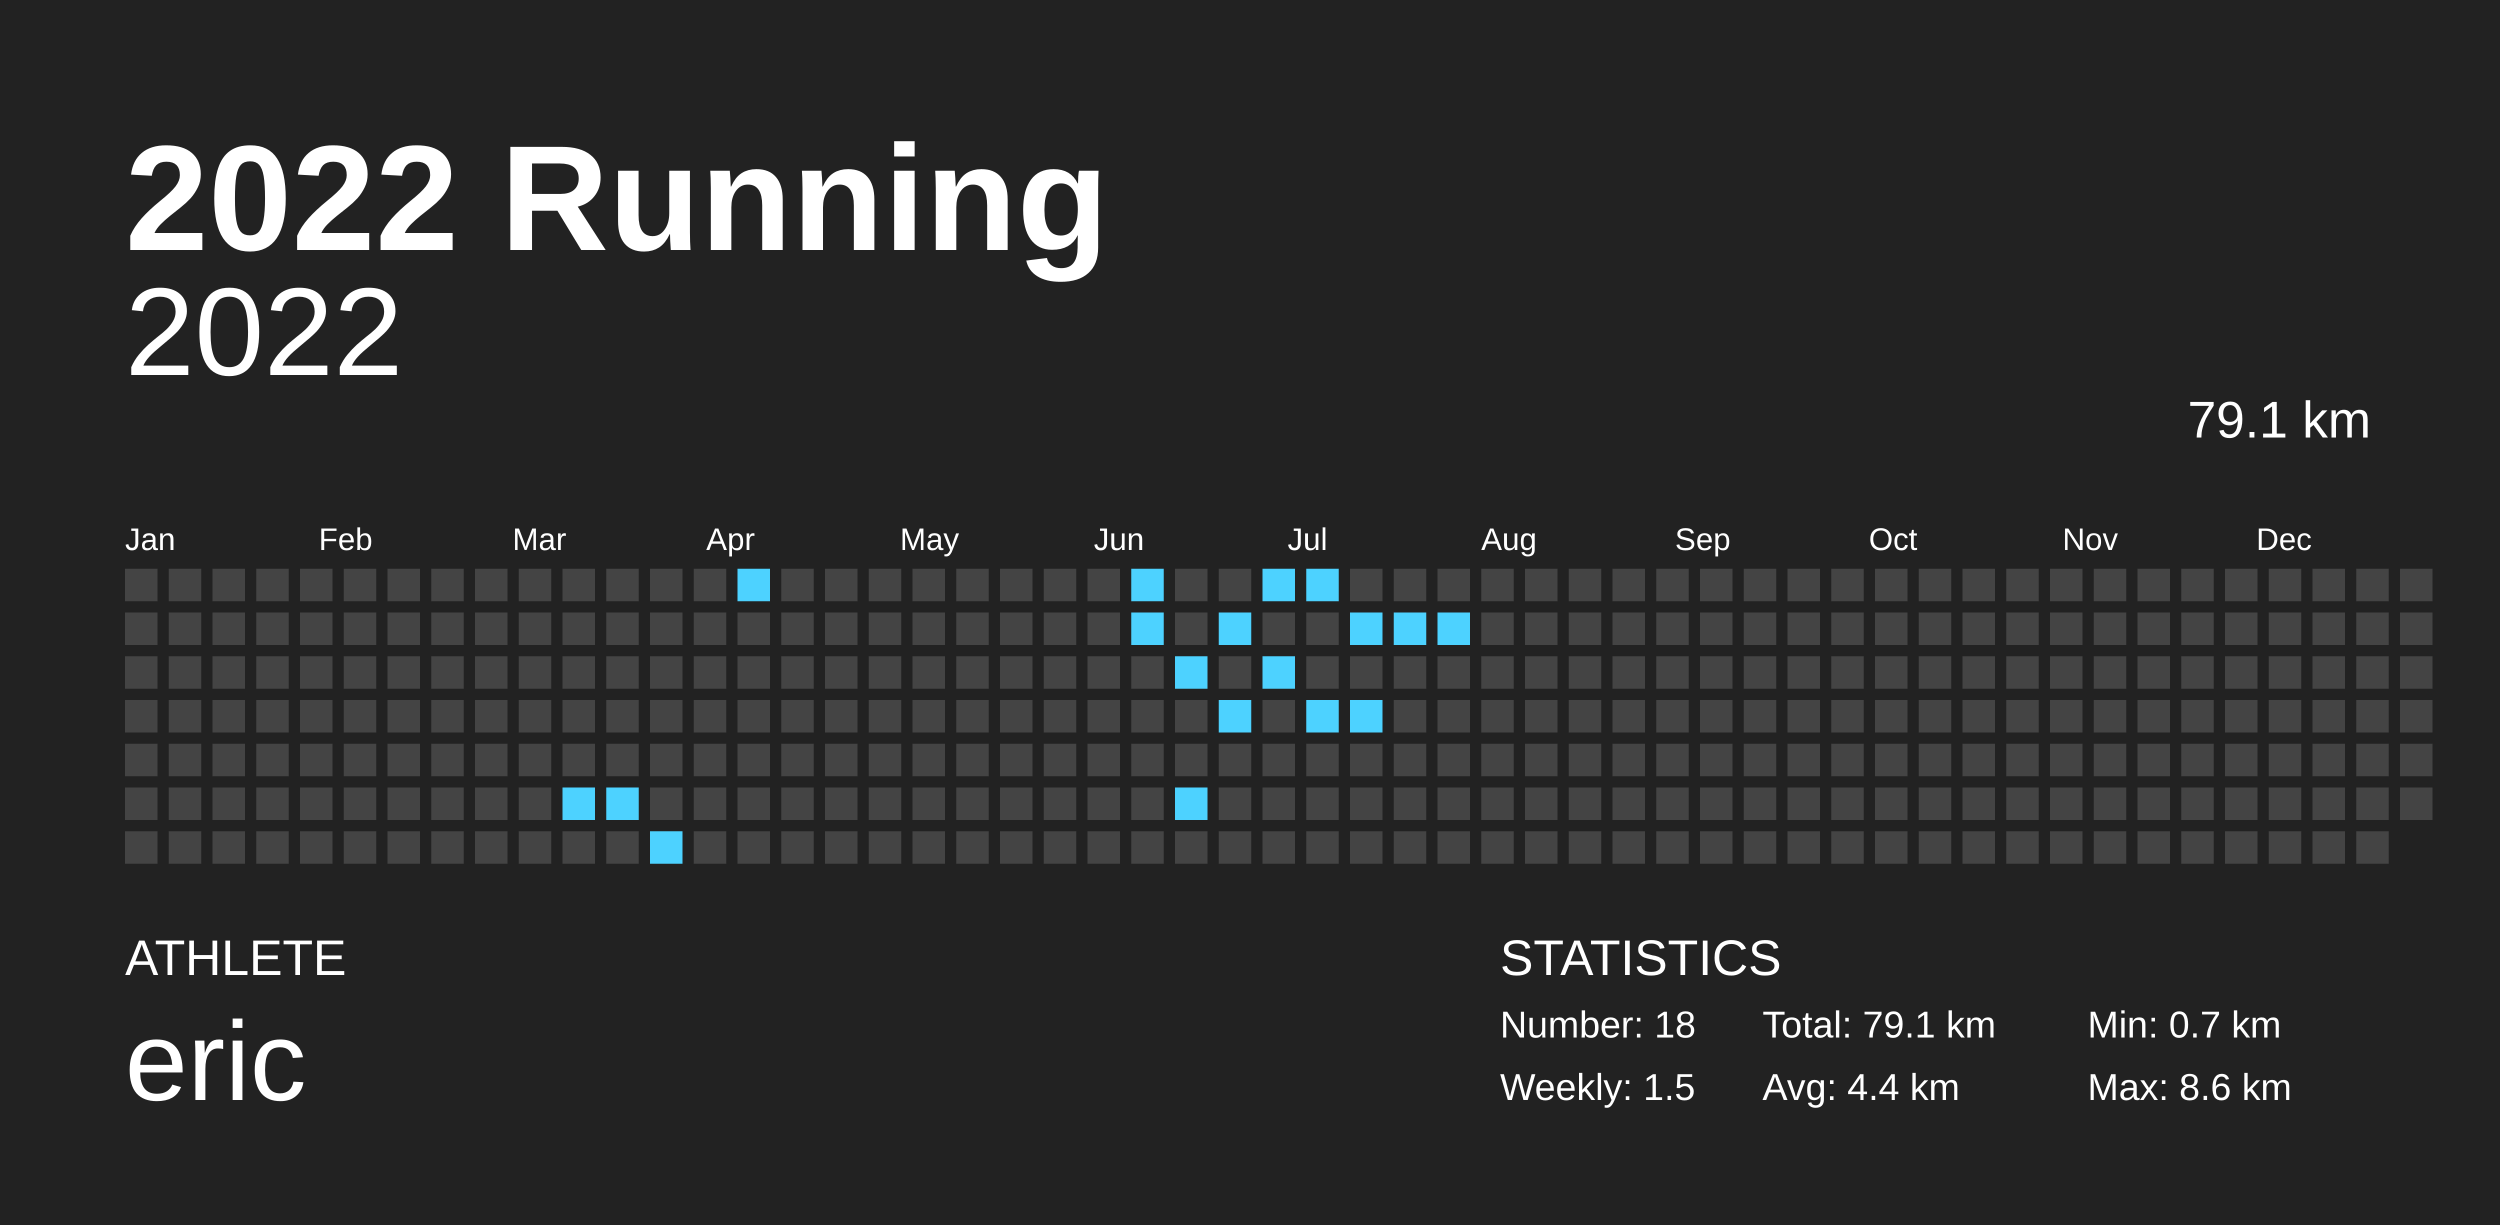
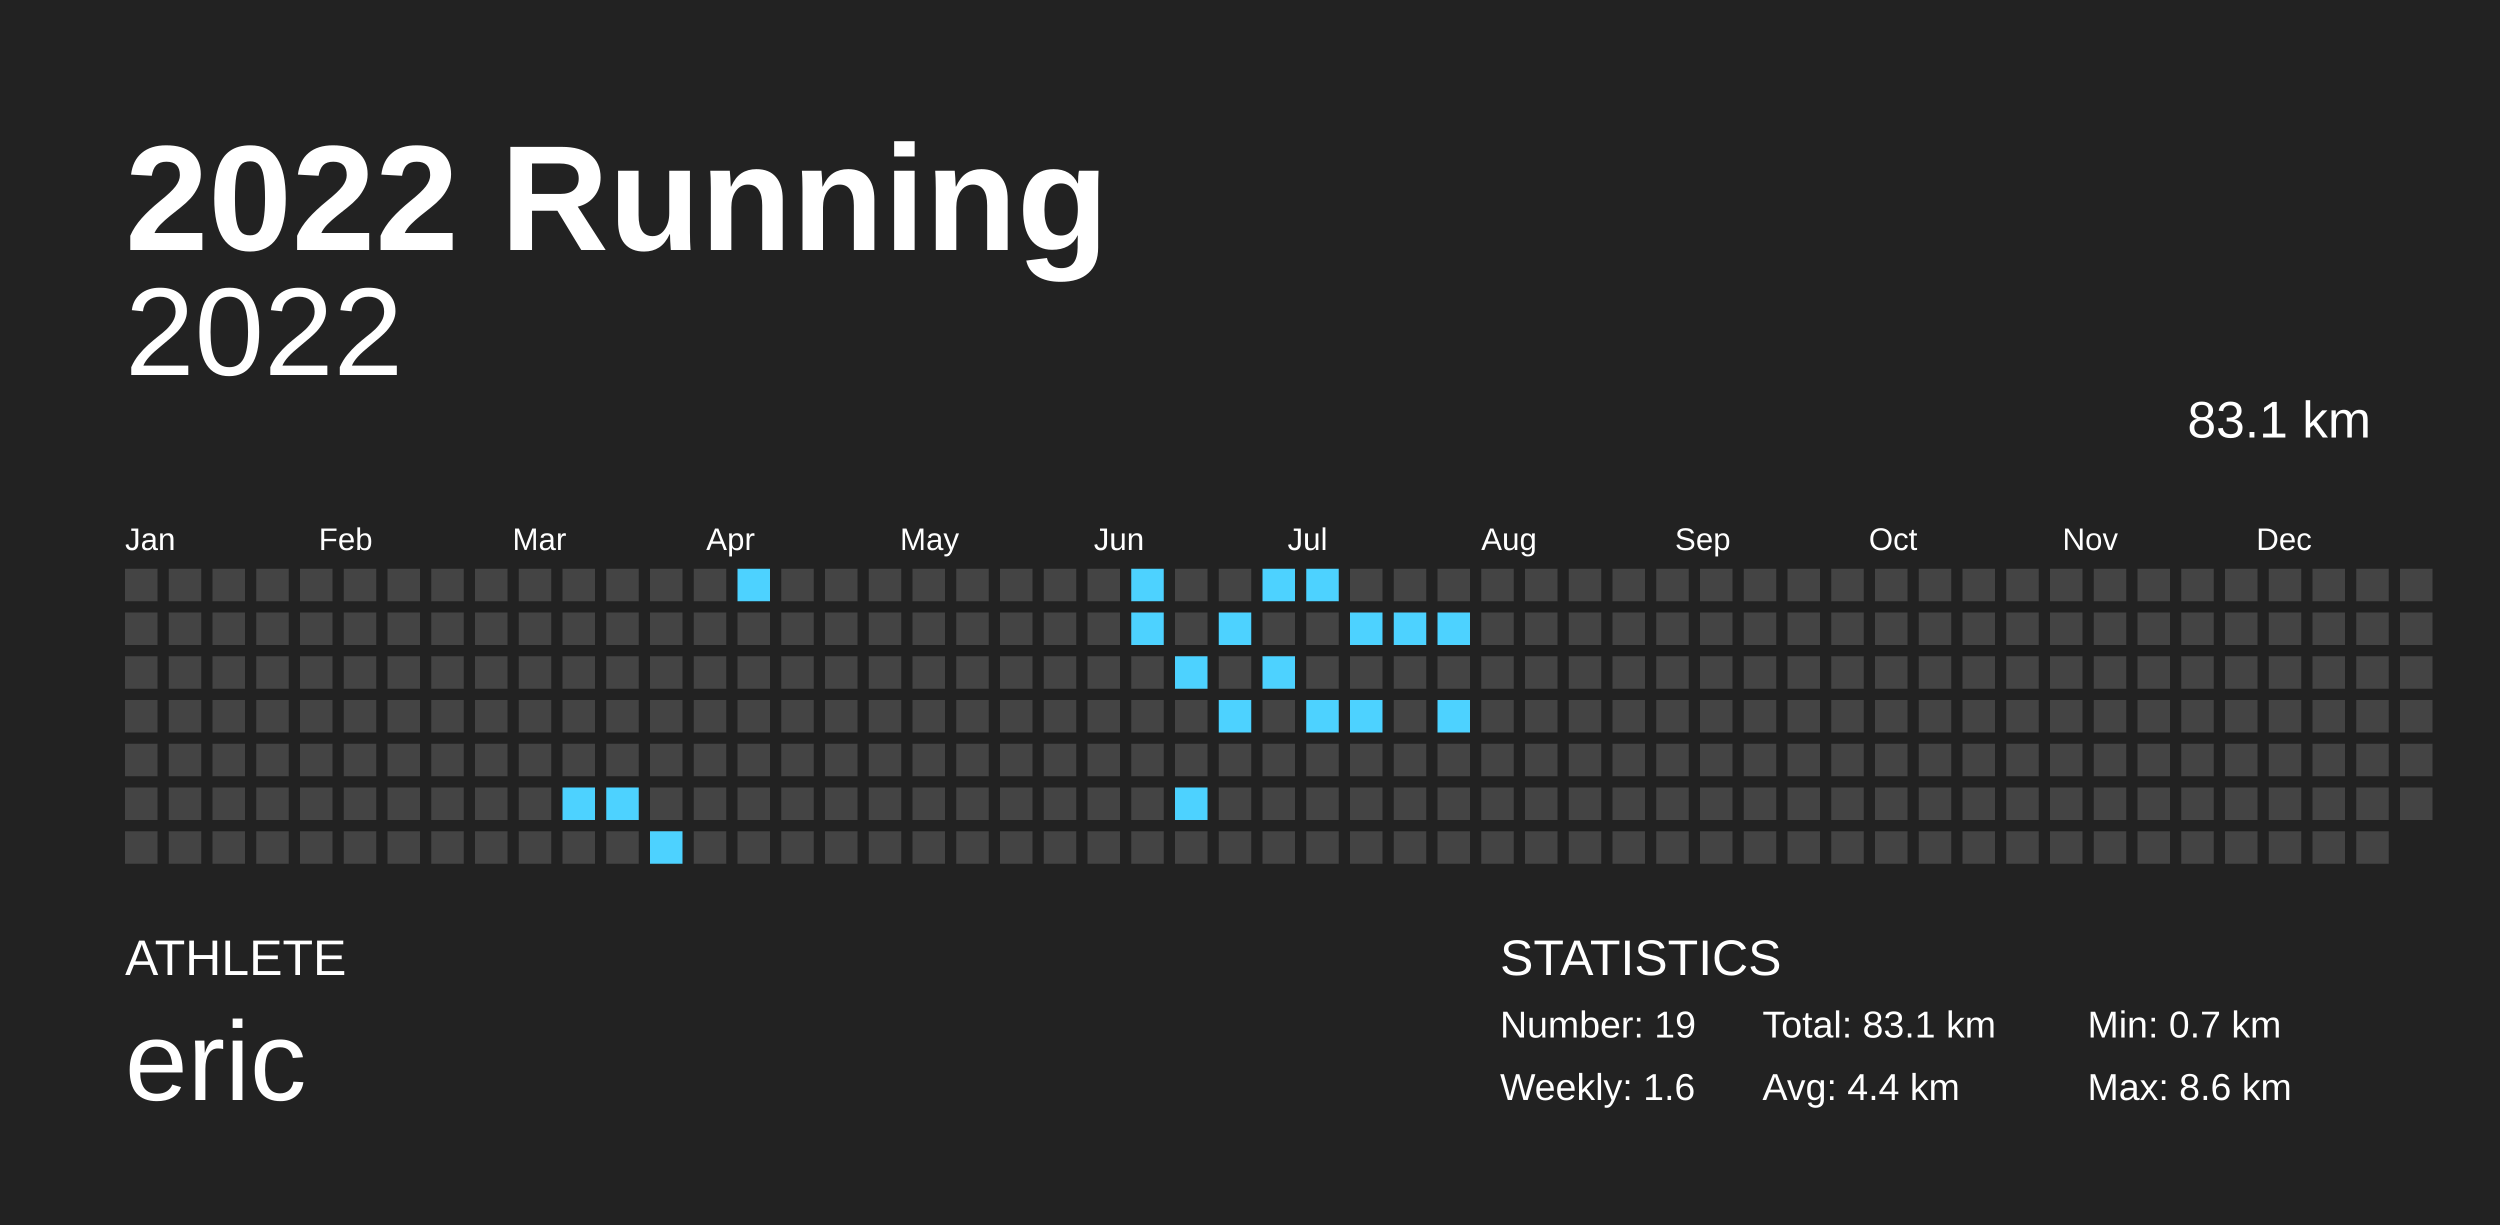
<svg xmlns="http://www.w3.org/2000/svg" baseProfile="full" height="98mm" version="1.1" viewBox="0,0,200,98" width="200mm">
  <defs />
  <rect fill="#222222" height="98" width="200" x="0" y="0" />
  <text fill="#FFFFFF" style="font-size:12px; font-family:Arial; font-weight:bold;" x="10" y="20">2022 Running</text>
  <text fill="#FFFFFF" style="font-size:4px; font-family:Arial" x="10" y="78">ATHLETE</text>
  <text fill="#FFFFFF" style="font-size:9px; font-family:Arial" x="10" y="88">eric</text>
  <text fill="#FFFFFF" style="font-size:4px; font-family:Arial" x="120" y="78">STATISTICS</text>
-   <text fill="#FFFFFF" style="font-size:3px; font-family:Arial" x="120" y="83">Number: 18</text>
-   <text fill="#FFFFFF" style="font-size:3px; font-family:Arial" x="120" y="88">Weekly: 1.5</text>
-   <text fill="#FFFFFF" style="font-size:3px; font-family:Arial" x="141" y="83">Total: 79.1 km</text>
+   <text fill="#FFFFFF" style="font-size:3px; font-family:Arial" x="120" y="83">Number: 19</text>
+   <text fill="#FFFFFF" style="font-size:3px; font-family:Arial" x="120" y="88">Weekly: 1.6</text>
+   <text fill="#FFFFFF" style="font-size:3px; font-family:Arial" x="141" y="83">Total: 83.1 km</text>
  <text fill="#FFFFFF" style="font-size:3px; font-family:Arial" x="141" y="88">Avg: 4.4 km</text>
  <text fill="#FFFFFF" style="font-size:3px; font-family:Arial" x="167" y="83">Min: 0.7 km</text>
  <text fill="#FFFFFF" style="font-size:3px; font-family:Arial" x="167" y="88">Max: 8.6 km</text>
  <text alignment-baseline="hanging" fill="#FFFFFF" style="font-size:10.0px; font-family:Arial;" x="10" y="30">2022</text>
-   <text alignment-baseline="hanging" fill="#FFFFFF" style="font-size:4.125px; font-family:Arial;" x="175" y="35">79.1 km</text>
+   <text alignment-baseline="hanging" fill="#FFFFFF" style="font-size:4.125px; font-family:Arial;" x="175" y="35">83.1 km</text>
  <text fill="#FFFFFF" style="font-size:2.5px; font-family:Arial" x="10.0" y="44">Jan</text>
  <text fill="#FFFFFF" style="font-size:2.5px; font-family:Arial" x="25.5" y="44">Feb</text>
  <text fill="#FFFFFF" style="font-size:2.5px; font-family:Arial" x="41.0" y="44">Mar</text>
  <text fill="#FFFFFF" style="font-size:2.5px; font-family:Arial" x="56.5" y="44">Apr</text>
  <text fill="#FFFFFF" style="font-size:2.5px; font-family:Arial" x="72.0" y="44">May</text>
  <text fill="#FFFFFF" style="font-size:2.5px; font-family:Arial" x="87.5" y="44">Jun</text>
  <text fill="#FFFFFF" style="font-size:2.5px; font-family:Arial" x="103.0" y="44">Jul</text>
  <text fill="#FFFFFF" style="font-size:2.5px; font-family:Arial" x="118.5" y="44">Aug</text>
  <text fill="#FFFFFF" style="font-size:2.5px; font-family:Arial" x="134.0" y="44">Sep</text>
  <text fill="#FFFFFF" style="font-size:2.5px; font-family:Arial" x="149.5" y="44">Oct</text>
  <text fill="#FFFFFF" style="font-size:2.5px; font-family:Arial" x="165.0" y="44">Nov</text>
  <text fill="#FFFFFF" style="font-size:2.5px; font-family:Arial" x="180.5" y="44">Dec</text>
  <rect fill="#444444" height="2.6" width="2.6" x="10.0" y="45.5" />
  <rect fill="#444444" height="2.6" width="2.6" x="10.0" y="49.0" />
  <rect fill="#444444" height="2.6" width="2.6" x="10.0" y="52.5" />
  <rect fill="#444444" height="2.6" width="2.6" x="10.0" y="56.0" />
  <rect fill="#444444" height="2.6" width="2.6" x="10.0" y="59.5" />
  <rect fill="#444444" height="2.6" width="2.6" x="10.0" y="63.0" />
  <rect fill="#444444" height="2.6" width="2.6" x="10.0" y="66.5" />
  <rect fill="#444444" height="2.6" width="2.6" x="13.5" y="45.5" />
  <rect fill="#444444" height="2.6" width="2.6" x="13.5" y="49.0" />
  <rect fill="#444444" height="2.6" width="2.6" x="13.5" y="52.5" />
  <rect fill="#444444" height="2.6" width="2.6" x="13.5" y="56.0" />
  <rect fill="#444444" height="2.6" width="2.6" x="13.5" y="59.5" />
  <rect fill="#444444" height="2.6" width="2.6" x="13.5" y="63.0" />
  <rect fill="#444444" height="2.6" width="2.6" x="13.5" y="66.5" />
  <rect fill="#444444" height="2.6" width="2.6" x="17.0" y="45.5" />
  <rect fill="#444444" height="2.6" width="2.6" x="17.0" y="49.0" />
  <rect fill="#444444" height="2.6" width="2.6" x="17.0" y="52.5" />
  <rect fill="#444444" height="2.6" width="2.6" x="17.0" y="56.0" />
  <rect fill="#444444" height="2.6" width="2.6" x="17.0" y="59.5" />
  <rect fill="#444444" height="2.6" width="2.6" x="17.0" y="63.0" />
  <rect fill="#444444" height="2.6" width="2.6" x="17.0" y="66.5" />
  <rect fill="#444444" height="2.6" width="2.6" x="20.5" y="45.5" />
  <rect fill="#444444" height="2.6" width="2.6" x="20.5" y="49.0" />
  <rect fill="#444444" height="2.6" width="2.6" x="20.5" y="52.5" />
  <rect fill="#444444" height="2.6" width="2.6" x="20.5" y="56.0" />
  <rect fill="#444444" height="2.6" width="2.6" x="20.5" y="59.5" />
  <rect fill="#444444" height="2.6" width="2.6" x="20.5" y="63.0" />
  <rect fill="#444444" height="2.6" width="2.6" x="20.5" y="66.5" />
  <rect fill="#444444" height="2.6" width="2.6" x="24.0" y="45.5" />
  <rect fill="#444444" height="2.6" width="2.6" x="24.0" y="49.0" />
  <rect fill="#444444" height="2.6" width="2.6" x="24.0" y="52.5" />
  <rect fill="#444444" height="2.6" width="2.6" x="24.0" y="56.0" />
  <rect fill="#444444" height="2.6" width="2.6" x="24.0" y="59.5" />
  <rect fill="#444444" height="2.6" width="2.6" x="24.0" y="63.0" />
  <rect fill="#444444" height="2.6" width="2.6" x="24.0" y="66.5" />
  <rect fill="#444444" height="2.6" width="2.6" x="27.5" y="45.5" />
  <rect fill="#444444" height="2.6" width="2.6" x="27.5" y="49.0" />
  <rect fill="#444444" height="2.6" width="2.6" x="27.5" y="52.5" />
  <rect fill="#444444" height="2.6" width="2.6" x="27.5" y="56.0" />
  <rect fill="#444444" height="2.6" width="2.6" x="27.5" y="59.5" />
  <rect fill="#444444" height="2.6" width="2.6" x="27.5" y="63.0" />
  <rect fill="#444444" height="2.6" width="2.6" x="27.5" y="66.5" />
  <rect fill="#444444" height="2.6" width="2.6" x="31.0" y="45.5" />
  <rect fill="#444444" height="2.6" width="2.6" x="31.0" y="49.0" />
  <rect fill="#444444" height="2.6" width="2.6" x="31.0" y="52.5" />
  <rect fill="#444444" height="2.6" width="2.6" x="31.0" y="56.0" />
  <rect fill="#444444" height="2.6" width="2.6" x="31.0" y="59.5" />
  <rect fill="#444444" height="2.6" width="2.6" x="31.0" y="63.0" />
  <rect fill="#444444" height="2.6" width="2.6" x="31.0" y="66.5" />
  <rect fill="#444444" height="2.6" width="2.6" x="34.5" y="45.5" />
  <rect fill="#444444" height="2.6" width="2.6" x="34.5" y="49.0" />
  <rect fill="#444444" height="2.6" width="2.6" x="34.5" y="52.5" />
  <rect fill="#444444" height="2.6" width="2.6" x="34.5" y="56.0" />
  <rect fill="#444444" height="2.6" width="2.6" x="34.5" y="59.5" />
  <rect fill="#444444" height="2.6" width="2.6" x="34.5" y="63.0" />
  <rect fill="#444444" height="2.6" width="2.6" x="34.5" y="66.5" />
  <rect fill="#444444" height="2.6" width="2.6" x="38.0" y="45.5" />
  <rect fill="#444444" height="2.6" width="2.6" x="38.0" y="49.0" />
  <rect fill="#444444" height="2.6" width="2.6" x="38.0" y="52.5" />
  <rect fill="#444444" height="2.6" width="2.6" x="38.0" y="56.0" />
  <rect fill="#444444" height="2.6" width="2.6" x="38.0" y="59.5" />
  <rect fill="#444444" height="2.6" width="2.6" x="38.0" y="63.0" />
  <rect fill="#444444" height="2.6" width="2.6" x="38.0" y="66.5" />
  <rect fill="#444444" height="2.6" width="2.6" x="41.5" y="45.5" />
  <rect fill="#444444" height="2.6" width="2.6" x="41.5" y="49.0" />
  <rect fill="#444444" height="2.6" width="2.6" x="41.5" y="52.5" />
  <rect fill="#444444" height="2.6" width="2.6" x="41.5" y="56.0" />
  <rect fill="#444444" height="2.6" width="2.6" x="41.5" y="59.5" />
  <rect fill="#444444" height="2.6" width="2.6" x="41.5" y="63.0" />
  <rect fill="#444444" height="2.6" width="2.6" x="41.5" y="66.5" />
  <rect fill="#444444" height="2.6" width="2.6" x="45.0" y="45.5" />
  <rect fill="#444444" height="2.6" width="2.6" x="45.0" y="49.0" />
  <rect fill="#444444" height="2.6" width="2.6" x="45.0" y="52.5" />
  <rect fill="#444444" height="2.6" width="2.6" x="45.0" y="56.0" />
  <rect fill="#444444" height="2.6" width="2.6" x="45.0" y="59.5" />
  <rect fill="#4dd2ff" height="2.6" width="2.6" x="45.0" y="63.0" />
  <rect fill="#444444" height="2.6" width="2.6" x="45.0" y="66.5" />
  <rect fill="#444444" height="2.6" width="2.6" x="48.5" y="45.5" />
  <rect fill="#444444" height="2.6" width="2.6" x="48.5" y="49.0" />
  <rect fill="#444444" height="2.6" width="2.6" x="48.5" y="52.5" />
  <rect fill="#444444" height="2.6" width="2.6" x="48.5" y="56.0" />
  <rect fill="#444444" height="2.6" width="2.6" x="48.5" y="59.5" />
  <rect fill="#4dd2ff" height="2.6" width="2.6" x="48.5" y="63.0" />
  <rect fill="#444444" height="2.6" width="2.6" x="48.5" y="66.5" />
  <rect fill="#444444" height="2.6" width="2.6" x="52.0" y="45.5" />
  <rect fill="#444444" height="2.6" width="2.6" x="52.0" y="49.0" />
  <rect fill="#444444" height="2.6" width="2.6" x="52.0" y="52.5" />
  <rect fill="#444444" height="2.6" width="2.6" x="52.0" y="56.0" />
  <rect fill="#444444" height="2.6" width="2.6" x="52.0" y="59.5" />
  <rect fill="#444444" height="2.6" width="2.6" x="52.0" y="63.0" />
  <rect fill="#4dd2ff" height="2.6" width="2.6" x="52.0" y="66.5" />
  <rect fill="#444444" height="2.6" width="2.6" x="55.5" y="45.5" />
  <rect fill="#444444" height="2.6" width="2.6" x="55.5" y="49.0" />
  <rect fill="#444444" height="2.6" width="2.6" x="55.5" y="52.5" />
  <rect fill="#444444" height="2.6" width="2.6" x="55.5" y="56.0" />
  <rect fill="#444444" height="2.6" width="2.6" x="55.5" y="59.5" />
  <rect fill="#444444" height="2.6" width="2.6" x="55.5" y="63.0" />
  <rect fill="#444444" height="2.6" width="2.6" x="55.5" y="66.5" />
  <rect fill="#4dd2ff" height="2.6" width="2.6" x="59.0" y="45.5" />
  <rect fill="#444444" height="2.6" width="2.6" x="59.0" y="49.0" />
  <rect fill="#444444" height="2.6" width="2.6" x="59.0" y="52.5" />
  <rect fill="#444444" height="2.6" width="2.6" x="59.0" y="56.0" />
  <rect fill="#444444" height="2.6" width="2.6" x="59.0" y="59.5" />
  <rect fill="#444444" height="2.6" width="2.6" x="59.0" y="63.0" />
  <rect fill="#444444" height="2.6" width="2.6" x="59.0" y="66.5" />
  <rect fill="#444444" height="2.6" width="2.6" x="62.5" y="45.5" />
  <rect fill="#444444" height="2.6" width="2.6" x="62.5" y="49.0" />
  <rect fill="#444444" height="2.6" width="2.6" x="62.5" y="52.5" />
  <rect fill="#444444" height="2.6" width="2.6" x="62.5" y="56.0" />
  <rect fill="#444444" height="2.6" width="2.6" x="62.5" y="59.5" />
  <rect fill="#444444" height="2.6" width="2.6" x="62.5" y="63.0" />
  <rect fill="#444444" height="2.6" width="2.6" x="62.5" y="66.5" />
  <rect fill="#444444" height="2.6" width="2.6" x="66.0" y="45.5" />
  <rect fill="#444444" height="2.6" width="2.6" x="66.0" y="49.0" />
  <rect fill="#444444" height="2.6" width="2.6" x="66.0" y="52.5" />
  <rect fill="#444444" height="2.6" width="2.6" x="66.0" y="56.0" />
  <rect fill="#444444" height="2.6" width="2.6" x="66.0" y="59.5" />
  <rect fill="#444444" height="2.6" width="2.6" x="66.0" y="63.0" />
  <rect fill="#444444" height="2.6" width="2.6" x="66.0" y="66.5" />
  <rect fill="#444444" height="2.6" width="2.6" x="69.5" y="45.5" />
  <rect fill="#444444" height="2.6" width="2.6" x="69.5" y="49.0" />
  <rect fill="#444444" height="2.6" width="2.6" x="69.5" y="52.5" />
  <rect fill="#444444" height="2.6" width="2.6" x="69.5" y="56.0" />
  <rect fill="#444444" height="2.6" width="2.6" x="69.5" y="59.5" />
  <rect fill="#444444" height="2.6" width="2.6" x="69.5" y="63.0" />
  <rect fill="#444444" height="2.6" width="2.6" x="69.5" y="66.5" />
  <rect fill="#444444" height="2.6" width="2.6" x="73.0" y="45.5" />
  <rect fill="#444444" height="2.6" width="2.6" x="73.0" y="49.0" />
  <rect fill="#444444" height="2.6" width="2.6" x="73.0" y="52.5" />
  <rect fill="#444444" height="2.6" width="2.6" x="73.0" y="56.0" />
  <rect fill="#444444" height="2.6" width="2.6" x="73.0" y="59.5" />
  <rect fill="#444444" height="2.6" width="2.6" x="73.0" y="63.0" />
  <rect fill="#444444" height="2.6" width="2.6" x="73.0" y="66.5" />
  <rect fill="#444444" height="2.6" width="2.6" x="76.5" y="45.5" />
  <rect fill="#444444" height="2.6" width="2.6" x="76.5" y="49.0" />
  <rect fill="#444444" height="2.6" width="2.6" x="76.5" y="52.5" />
  <rect fill="#444444" height="2.6" width="2.6" x="76.5" y="56.0" />
  <rect fill="#444444" height="2.6" width="2.6" x="76.5" y="59.5" />
  <rect fill="#444444" height="2.6" width="2.6" x="76.5" y="63.0" />
  <rect fill="#444444" height="2.6" width="2.6" x="76.5" y="66.5" />
  <rect fill="#444444" height="2.6" width="2.6" x="80.0" y="45.5" />
  <rect fill="#444444" height="2.6" width="2.6" x="80.0" y="49.0" />
  <rect fill="#444444" height="2.6" width="2.6" x="80.0" y="52.5" />
  <rect fill="#444444" height="2.6" width="2.6" x="80.0" y="56.0" />
  <rect fill="#444444" height="2.6" width="2.6" x="80.0" y="59.5" />
  <rect fill="#444444" height="2.6" width="2.6" x="80.0" y="63.0" />
  <rect fill="#444444" height="2.6" width="2.6" x="80.0" y="66.5" />
  <rect fill="#444444" height="2.6" width="2.6" x="83.5" y="45.5" />
  <rect fill="#444444" height="2.6" width="2.6" x="83.5" y="49.0" />
  <rect fill="#444444" height="2.6" width="2.6" x="83.5" y="52.5" />
  <rect fill="#444444" height="2.6" width="2.6" x="83.5" y="56.0" />
  <rect fill="#444444" height="2.6" width="2.6" x="83.5" y="59.5" />
  <rect fill="#444444" height="2.6" width="2.6" x="83.5" y="63.0" />
  <rect fill="#444444" height="2.6" width="2.6" x="83.5" y="66.5" />
  <rect fill="#444444" height="2.6" width="2.6" x="87.0" y="45.5" />
  <rect fill="#444444" height="2.6" width="2.6" x="87.0" y="49.0" />
  <rect fill="#444444" height="2.6" width="2.6" x="87.0" y="52.5" />
  <rect fill="#444444" height="2.6" width="2.6" x="87.0" y="56.0" />
  <rect fill="#444444" height="2.6" width="2.6" x="87.0" y="59.5" />
  <rect fill="#444444" height="2.6" width="2.6" x="87.0" y="63.0" />
  <rect fill="#444444" height="2.6" width="2.6" x="87.0" y="66.5" />
  <rect fill="#4dd2ff" height="2.6" width="2.6" x="90.5" y="45.5" />
  <rect fill="#4dd2ff" height="2.6" width="2.6" x="90.5" y="49.0" />
  <rect fill="#444444" height="2.6" width="2.6" x="90.5" y="52.5" />
  <rect fill="#444444" height="2.6" width="2.6" x="90.5" y="56.0" />
  <rect fill="#444444" height="2.6" width="2.6" x="90.5" y="59.5" />
  <rect fill="#444444" height="2.6" width="2.6" x="90.5" y="63.0" />
  <rect fill="#444444" height="2.6" width="2.6" x="90.5" y="66.5" />
  <rect fill="#444444" height="2.6" width="2.6" x="94.0" y="45.5" />
  <rect fill="#444444" height="2.6" width="2.6" x="94.0" y="49.0" />
  <rect fill="#4dd2ff" height="2.6" width="2.6" x="94.0" y="52.5" />
  <rect fill="#444444" height="2.6" width="2.6" x="94.0" y="56.0" />
  <rect fill="#444444" height="2.6" width="2.6" x="94.0" y="59.5" />
  <rect fill="#4dd2ff" height="2.6" width="2.6" x="94.0" y="63.0" />
  <rect fill="#444444" height="2.6" width="2.6" x="94.0" y="66.5" />
  <rect fill="#444444" height="2.6" width="2.6" x="97.5" y="45.5" />
  <rect fill="#4dd2ff" height="2.6" width="2.6" x="97.5" y="49.0" />
  <rect fill="#444444" height="2.6" width="2.6" x="97.5" y="52.5" />
  <rect fill="#4dd2ff" height="2.6" width="2.6" x="97.5" y="56.0" />
  <rect fill="#444444" height="2.6" width="2.6" x="97.5" y="59.5" />
  <rect fill="#444444" height="2.6" width="2.6" x="97.5" y="63.0" />
  <rect fill="#444444" height="2.6" width="2.6" x="97.5" y="66.5" />
  <rect fill="#4dd2ff" height="2.6" width="2.6" x="101.0" y="45.5" />
  <rect fill="#444444" height="2.6" width="2.6" x="101.0" y="49.0" />
  <rect fill="#4dd2ff" height="2.6" width="2.6" x="101.0" y="52.5" />
  <rect fill="#444444" height="2.6" width="2.6" x="101.0" y="56.0" />
  <rect fill="#444444" height="2.6" width="2.6" x="101.0" y="59.5" />
  <rect fill="#444444" height="2.6" width="2.6" x="101.0" y="63.0" />
  <rect fill="#444444" height="2.6" width="2.6" x="101.0" y="66.5" />
  <rect fill="#4dd2ff" height="2.6" width="2.6" x="104.5" y="45.5" />
  <rect fill="#444444" height="2.6" width="2.6" x="104.5" y="49.0" />
  <rect fill="#444444" height="2.6" width="2.6" x="104.5" y="52.5" />
  <rect fill="#4dd2ff" height="2.6" width="2.6" x="104.5" y="56.0" />
  <rect fill="#444444" height="2.6" width="2.6" x="104.5" y="59.5" />
  <rect fill="#444444" height="2.6" width="2.6" x="104.5" y="63.0" />
  <rect fill="#444444" height="2.6" width="2.6" x="104.5" y="66.5" />
  <rect fill="#444444" height="2.6" width="2.6" x="108.0" y="45.5" />
  <rect fill="#4dd2ff" height="2.6" width="2.6" x="108.0" y="49.0" />
  <rect fill="#444444" height="2.6" width="2.6" x="108.0" y="52.5" />
  <rect fill="#4dd2ff" height="2.6" width="2.6" x="108.0" y="56.0" />
  <rect fill="#444444" height="2.6" width="2.6" x="108.0" y="59.5" />
  <rect fill="#444444" height="2.6" width="2.6" x="108.0" y="63.0" />
  <rect fill="#444444" height="2.6" width="2.6" x="108.0" y="66.5" />
  <rect fill="#444444" height="2.6" width="2.6" x="111.5" y="45.5" />
  <rect fill="#4dd2ff" height="2.6" width="2.6" x="111.5" y="49.0" />
  <rect fill="#444444" height="2.6" width="2.6" x="111.5" y="52.5" />
  <rect fill="#444444" height="2.6" width="2.6" x="111.5" y="56.0" />
  <rect fill="#444444" height="2.6" width="2.6" x="111.5" y="59.5" />
  <rect fill="#444444" height="2.6" width="2.6" x="111.5" y="63.0" />
  <rect fill="#444444" height="2.6" width="2.6" x="111.5" y="66.5" />
  <rect fill="#444444" height="2.6" width="2.6" x="115.0" y="45.5" />
  <rect fill="#4dd2ff" height="2.6" width="2.6" x="115.0" y="49.0" />
  <rect fill="#444444" height="2.6" width="2.6" x="115.0" y="52.5" />
-   <rect fill="#444444" height="2.6" width="2.6" x="115.0" y="56.0" />
+   <rect fill="#4dd2ff" height="2.6" width="2.6" x="115.0" y="56.0" />
  <rect fill="#444444" height="2.6" width="2.6" x="115.0" y="59.5" />
  <rect fill="#444444" height="2.6" width="2.6" x="115.0" y="63.0" />
  <rect fill="#444444" height="2.6" width="2.6" x="115.0" y="66.5" />
  <rect fill="#444444" height="2.6" width="2.6" x="118.5" y="45.5" />
  <rect fill="#444444" height="2.6" width="2.6" x="118.5" y="49.0" />
  <rect fill="#444444" height="2.6" width="2.6" x="118.5" y="52.5" />
  <rect fill="#444444" height="2.6" width="2.6" x="118.5" y="56.0" />
  <rect fill="#444444" height="2.6" width="2.6" x="118.5" y="59.5" />
  <rect fill="#444444" height="2.6" width="2.6" x="118.5" y="63.0" />
  <rect fill="#444444" height="2.6" width="2.6" x="118.5" y="66.5" />
  <rect fill="#444444" height="2.6" width="2.6" x="122.0" y="45.5" />
  <rect fill="#444444" height="2.6" width="2.6" x="122.0" y="49.0" />
  <rect fill="#444444" height="2.6" width="2.6" x="122.0" y="52.5" />
  <rect fill="#444444" height="2.6" width="2.6" x="122.0" y="56.0" />
  <rect fill="#444444" height="2.6" width="2.6" x="122.0" y="59.5" />
  <rect fill="#444444" height="2.6" width="2.6" x="122.0" y="63.0" />
  <rect fill="#444444" height="2.6" width="2.6" x="122.0" y="66.5" />
  <rect fill="#444444" height="2.6" width="2.6" x="125.5" y="45.5" />
  <rect fill="#444444" height="2.6" width="2.6" x="125.5" y="49.0" />
  <rect fill="#444444" height="2.6" width="2.6" x="125.5" y="52.5" />
  <rect fill="#444444" height="2.6" width="2.6" x="125.5" y="56.0" />
  <rect fill="#444444" height="2.6" width="2.6" x="125.5" y="59.5" />
  <rect fill="#444444" height="2.6" width="2.6" x="125.5" y="63.0" />
  <rect fill="#444444" height="2.6" width="2.6" x="125.5" y="66.5" />
  <rect fill="#444444" height="2.6" width="2.6" x="129.0" y="45.5" />
  <rect fill="#444444" height="2.6" width="2.6" x="129.0" y="49.0" />
  <rect fill="#444444" height="2.6" width="2.6" x="129.0" y="52.5" />
  <rect fill="#444444" height="2.6" width="2.6" x="129.0" y="56.0" />
  <rect fill="#444444" height="2.6" width="2.6" x="129.0" y="59.5" />
  <rect fill="#444444" height="2.6" width="2.6" x="129.0" y="63.0" />
  <rect fill="#444444" height="2.6" width="2.6" x="129.0" y="66.5" />
  <rect fill="#444444" height="2.6" width="2.6" x="132.5" y="45.5" />
  <rect fill="#444444" height="2.6" width="2.6" x="132.5" y="49.0" />
  <rect fill="#444444" height="2.6" width="2.6" x="132.5" y="52.5" />
  <rect fill="#444444" height="2.6" width="2.6" x="132.5" y="56.0" />
  <rect fill="#444444" height="2.6" width="2.6" x="132.5" y="59.5" />
  <rect fill="#444444" height="2.6" width="2.6" x="132.5" y="63.0" />
  <rect fill="#444444" height="2.6" width="2.6" x="132.5" y="66.5" />
  <rect fill="#444444" height="2.6" width="2.6" x="136.0" y="45.5" />
  <rect fill="#444444" height="2.6" width="2.6" x="136.0" y="49.0" />
  <rect fill="#444444" height="2.6" width="2.6" x="136.0" y="52.5" />
  <rect fill="#444444" height="2.6" width="2.6" x="136.0" y="56.0" />
  <rect fill="#444444" height="2.6" width="2.6" x="136.0" y="59.5" />
  <rect fill="#444444" height="2.6" width="2.6" x="136.0" y="63.0" />
  <rect fill="#444444" height="2.6" width="2.6" x="136.0" y="66.5" />
  <rect fill="#444444" height="2.6" width="2.6" x="139.5" y="45.5" />
  <rect fill="#444444" height="2.6" width="2.6" x="139.5" y="49.0" />
  <rect fill="#444444" height="2.6" width="2.6" x="139.5" y="52.5" />
  <rect fill="#444444" height="2.6" width="2.6" x="139.5" y="56.0" />
  <rect fill="#444444" height="2.6" width="2.6" x="139.5" y="59.5" />
  <rect fill="#444444" height="2.6" width="2.6" x="139.5" y="63.0" />
  <rect fill="#444444" height="2.6" width="2.6" x="139.5" y="66.5" />
  <rect fill="#444444" height="2.6" width="2.6" x="143.0" y="45.5" />
  <rect fill="#444444" height="2.6" width="2.6" x="143.0" y="49.0" />
  <rect fill="#444444" height="2.6" width="2.6" x="143.0" y="52.5" />
  <rect fill="#444444" height="2.6" width="2.6" x="143.0" y="56.0" />
  <rect fill="#444444" height="2.6" width="2.6" x="143.0" y="59.5" />
  <rect fill="#444444" height="2.6" width="2.6" x="143.0" y="63.0" />
  <rect fill="#444444" height="2.6" width="2.6" x="143.0" y="66.5" />
  <rect fill="#444444" height="2.6" width="2.6" x="146.5" y="45.5" />
  <rect fill="#444444" height="2.6" width="2.6" x="146.5" y="49.0" />
  <rect fill="#444444" height="2.6" width="2.6" x="146.5" y="52.5" />
  <rect fill="#444444" height="2.6" width="2.6" x="146.5" y="56.0" />
  <rect fill="#444444" height="2.6" width="2.6" x="146.5" y="59.5" />
  <rect fill="#444444" height="2.6" width="2.6" x="146.5" y="63.0" />
  <rect fill="#444444" height="2.6" width="2.6" x="146.5" y="66.5" />
  <rect fill="#444444" height="2.6" width="2.6" x="150.0" y="45.5" />
  <rect fill="#444444" height="2.6" width="2.6" x="150.0" y="49.0" />
  <rect fill="#444444" height="2.6" width="2.6" x="150.0" y="52.5" />
  <rect fill="#444444" height="2.6" width="2.6" x="150.0" y="56.0" />
  <rect fill="#444444" height="2.6" width="2.6" x="150.0" y="59.5" />
  <rect fill="#444444" height="2.6" width="2.6" x="150.0" y="63.0" />
  <rect fill="#444444" height="2.6" width="2.6" x="150.0" y="66.5" />
  <rect fill="#444444" height="2.6" width="2.6" x="153.5" y="45.5" />
  <rect fill="#444444" height="2.6" width="2.6" x="153.5" y="49.0" />
  <rect fill="#444444" height="2.6" width="2.6" x="153.5" y="52.5" />
  <rect fill="#444444" height="2.6" width="2.6" x="153.5" y="56.0" />
  <rect fill="#444444" height="2.6" width="2.6" x="153.5" y="59.5" />
  <rect fill="#444444" height="2.6" width="2.6" x="153.5" y="63.0" />
  <rect fill="#444444" height="2.6" width="2.6" x="153.5" y="66.5" />
  <rect fill="#444444" height="2.6" width="2.6" x="157.0" y="45.5" />
  <rect fill="#444444" height="2.6" width="2.6" x="157.0" y="49.0" />
  <rect fill="#444444" height="2.6" width="2.6" x="157.0" y="52.5" />
  <rect fill="#444444" height="2.6" width="2.6" x="157.0" y="56.0" />
  <rect fill="#444444" height="2.6" width="2.6" x="157.0" y="59.5" />
  <rect fill="#444444" height="2.6" width="2.6" x="157.0" y="63.0" />
  <rect fill="#444444" height="2.6" width="2.6" x="157.0" y="66.5" />
  <rect fill="#444444" height="2.6" width="2.6" x="160.5" y="45.5" />
  <rect fill="#444444" height="2.6" width="2.6" x="160.5" y="49.0" />
  <rect fill="#444444" height="2.6" width="2.6" x="160.5" y="52.5" />
  <rect fill="#444444" height="2.6" width="2.6" x="160.5" y="56.0" />
  <rect fill="#444444" height="2.6" width="2.6" x="160.5" y="59.5" />
  <rect fill="#444444" height="2.6" width="2.6" x="160.5" y="63.0" />
  <rect fill="#444444" height="2.6" width="2.6" x="160.5" y="66.5" />
  <rect fill="#444444" height="2.6" width="2.6" x="164.0" y="45.5" />
  <rect fill="#444444" height="2.6" width="2.6" x="164.0" y="49.0" />
  <rect fill="#444444" height="2.6" width="2.6" x="164.0" y="52.5" />
  <rect fill="#444444" height="2.6" width="2.6" x="164.0" y="56.0" />
  <rect fill="#444444" height="2.6" width="2.6" x="164.0" y="59.5" />
  <rect fill="#444444" height="2.6" width="2.6" x="164.0" y="63.0" />
  <rect fill="#444444" height="2.6" width="2.6" x="164.0" y="66.5" />
  <rect fill="#444444" height="2.6" width="2.6" x="167.5" y="45.5" />
  <rect fill="#444444" height="2.6" width="2.6" x="167.5" y="49.0" />
  <rect fill="#444444" height="2.6" width="2.6" x="167.5" y="52.5" />
  <rect fill="#444444" height="2.6" width="2.6" x="167.5" y="56.0" />
  <rect fill="#444444" height="2.6" width="2.6" x="167.5" y="59.5" />
  <rect fill="#444444" height="2.6" width="2.6" x="167.5" y="63.0" />
  <rect fill="#444444" height="2.6" width="2.6" x="167.5" y="66.5" />
  <rect fill="#444444" height="2.6" width="2.6" x="171.0" y="45.5" />
  <rect fill="#444444" height="2.6" width="2.6" x="171.0" y="49.0" />
  <rect fill="#444444" height="2.6" width="2.6" x="171.0" y="52.5" />
  <rect fill="#444444" height="2.6" width="2.6" x="171.0" y="56.0" />
  <rect fill="#444444" height="2.6" width="2.6" x="171.0" y="59.5" />
  <rect fill="#444444" height="2.6" width="2.6" x="171.0" y="63.0" />
  <rect fill="#444444" height="2.6" width="2.6" x="171.0" y="66.5" />
  <rect fill="#444444" height="2.6" width="2.6" x="174.5" y="45.5" />
  <rect fill="#444444" height="2.6" width="2.6" x="174.5" y="49.0" />
  <rect fill="#444444" height="2.6" width="2.6" x="174.5" y="52.5" />
  <rect fill="#444444" height="2.6" width="2.6" x="174.5" y="56.0" />
  <rect fill="#444444" height="2.6" width="2.6" x="174.5" y="59.5" />
  <rect fill="#444444" height="2.6" width="2.6" x="174.5" y="63.0" />
  <rect fill="#444444" height="2.6" width="2.6" x="174.5" y="66.5" />
  <rect fill="#444444" height="2.6" width="2.6" x="178.0" y="45.5" />
  <rect fill="#444444" height="2.6" width="2.6" x="178.0" y="49.0" />
  <rect fill="#444444" height="2.6" width="2.6" x="178.0" y="52.5" />
  <rect fill="#444444" height="2.6" width="2.6" x="178.0" y="56.0" />
  <rect fill="#444444" height="2.6" width="2.6" x="178.0" y="59.5" />
  <rect fill="#444444" height="2.6" width="2.6" x="178.0" y="63.0" />
  <rect fill="#444444" height="2.6" width="2.6" x="178.0" y="66.5" />
  <rect fill="#444444" height="2.6" width="2.6" x="181.5" y="45.5" />
  <rect fill="#444444" height="2.6" width="2.6" x="181.5" y="49.0" />
  <rect fill="#444444" height="2.6" width="2.6" x="181.5" y="52.5" />
  <rect fill="#444444" height="2.6" width="2.6" x="181.5" y="56.0" />
  <rect fill="#444444" height="2.6" width="2.6" x="181.5" y="59.5" />
  <rect fill="#444444" height="2.6" width="2.6" x="181.5" y="63.0" />
  <rect fill="#444444" height="2.6" width="2.6" x="181.5" y="66.5" />
  <rect fill="#444444" height="2.6" width="2.6" x="185.0" y="45.5" />
  <rect fill="#444444" height="2.6" width="2.6" x="185.0" y="49.0" />
  <rect fill="#444444" height="2.6" width="2.6" x="185.0" y="52.5" />
  <rect fill="#444444" height="2.6" width="2.6" x="185.0" y="56.0" />
  <rect fill="#444444" height="2.6" width="2.6" x="185.0" y="59.5" />
  <rect fill="#444444" height="2.6" width="2.6" x="185.0" y="63.0" />
  <rect fill="#444444" height="2.6" width="2.6" x="185.0" y="66.5" />
  <rect fill="#444444" height="2.6" width="2.6" x="188.5" y="45.5" />
  <rect fill="#444444" height="2.6" width="2.6" x="188.5" y="49.0" />
  <rect fill="#444444" height="2.6" width="2.6" x="188.5" y="52.5" />
  <rect fill="#444444" height="2.6" width="2.6" x="188.5" y="56.0" />
  <rect fill="#444444" height="2.6" width="2.6" x="188.5" y="59.5" />
  <rect fill="#444444" height="2.6" width="2.6" x="188.5" y="63.0" />
  <rect fill="#444444" height="2.6" width="2.6" x="188.5" y="66.5" />
  <rect fill="#444444" height="2.6" width="2.6" x="192.0" y="45.5" />
  <rect fill="#444444" height="2.6" width="2.6" x="192.0" y="49.0" />
  <rect fill="#444444" height="2.6" width="2.6" x="192.0" y="52.5" />
  <rect fill="#444444" height="2.6" width="2.6" x="192.0" y="56.0" />
  <rect fill="#444444" height="2.6" width="2.6" x="192.0" y="59.5" />
  <rect fill="#444444" height="2.6" width="2.6" x="192.0" y="63.0" />
</svg>
